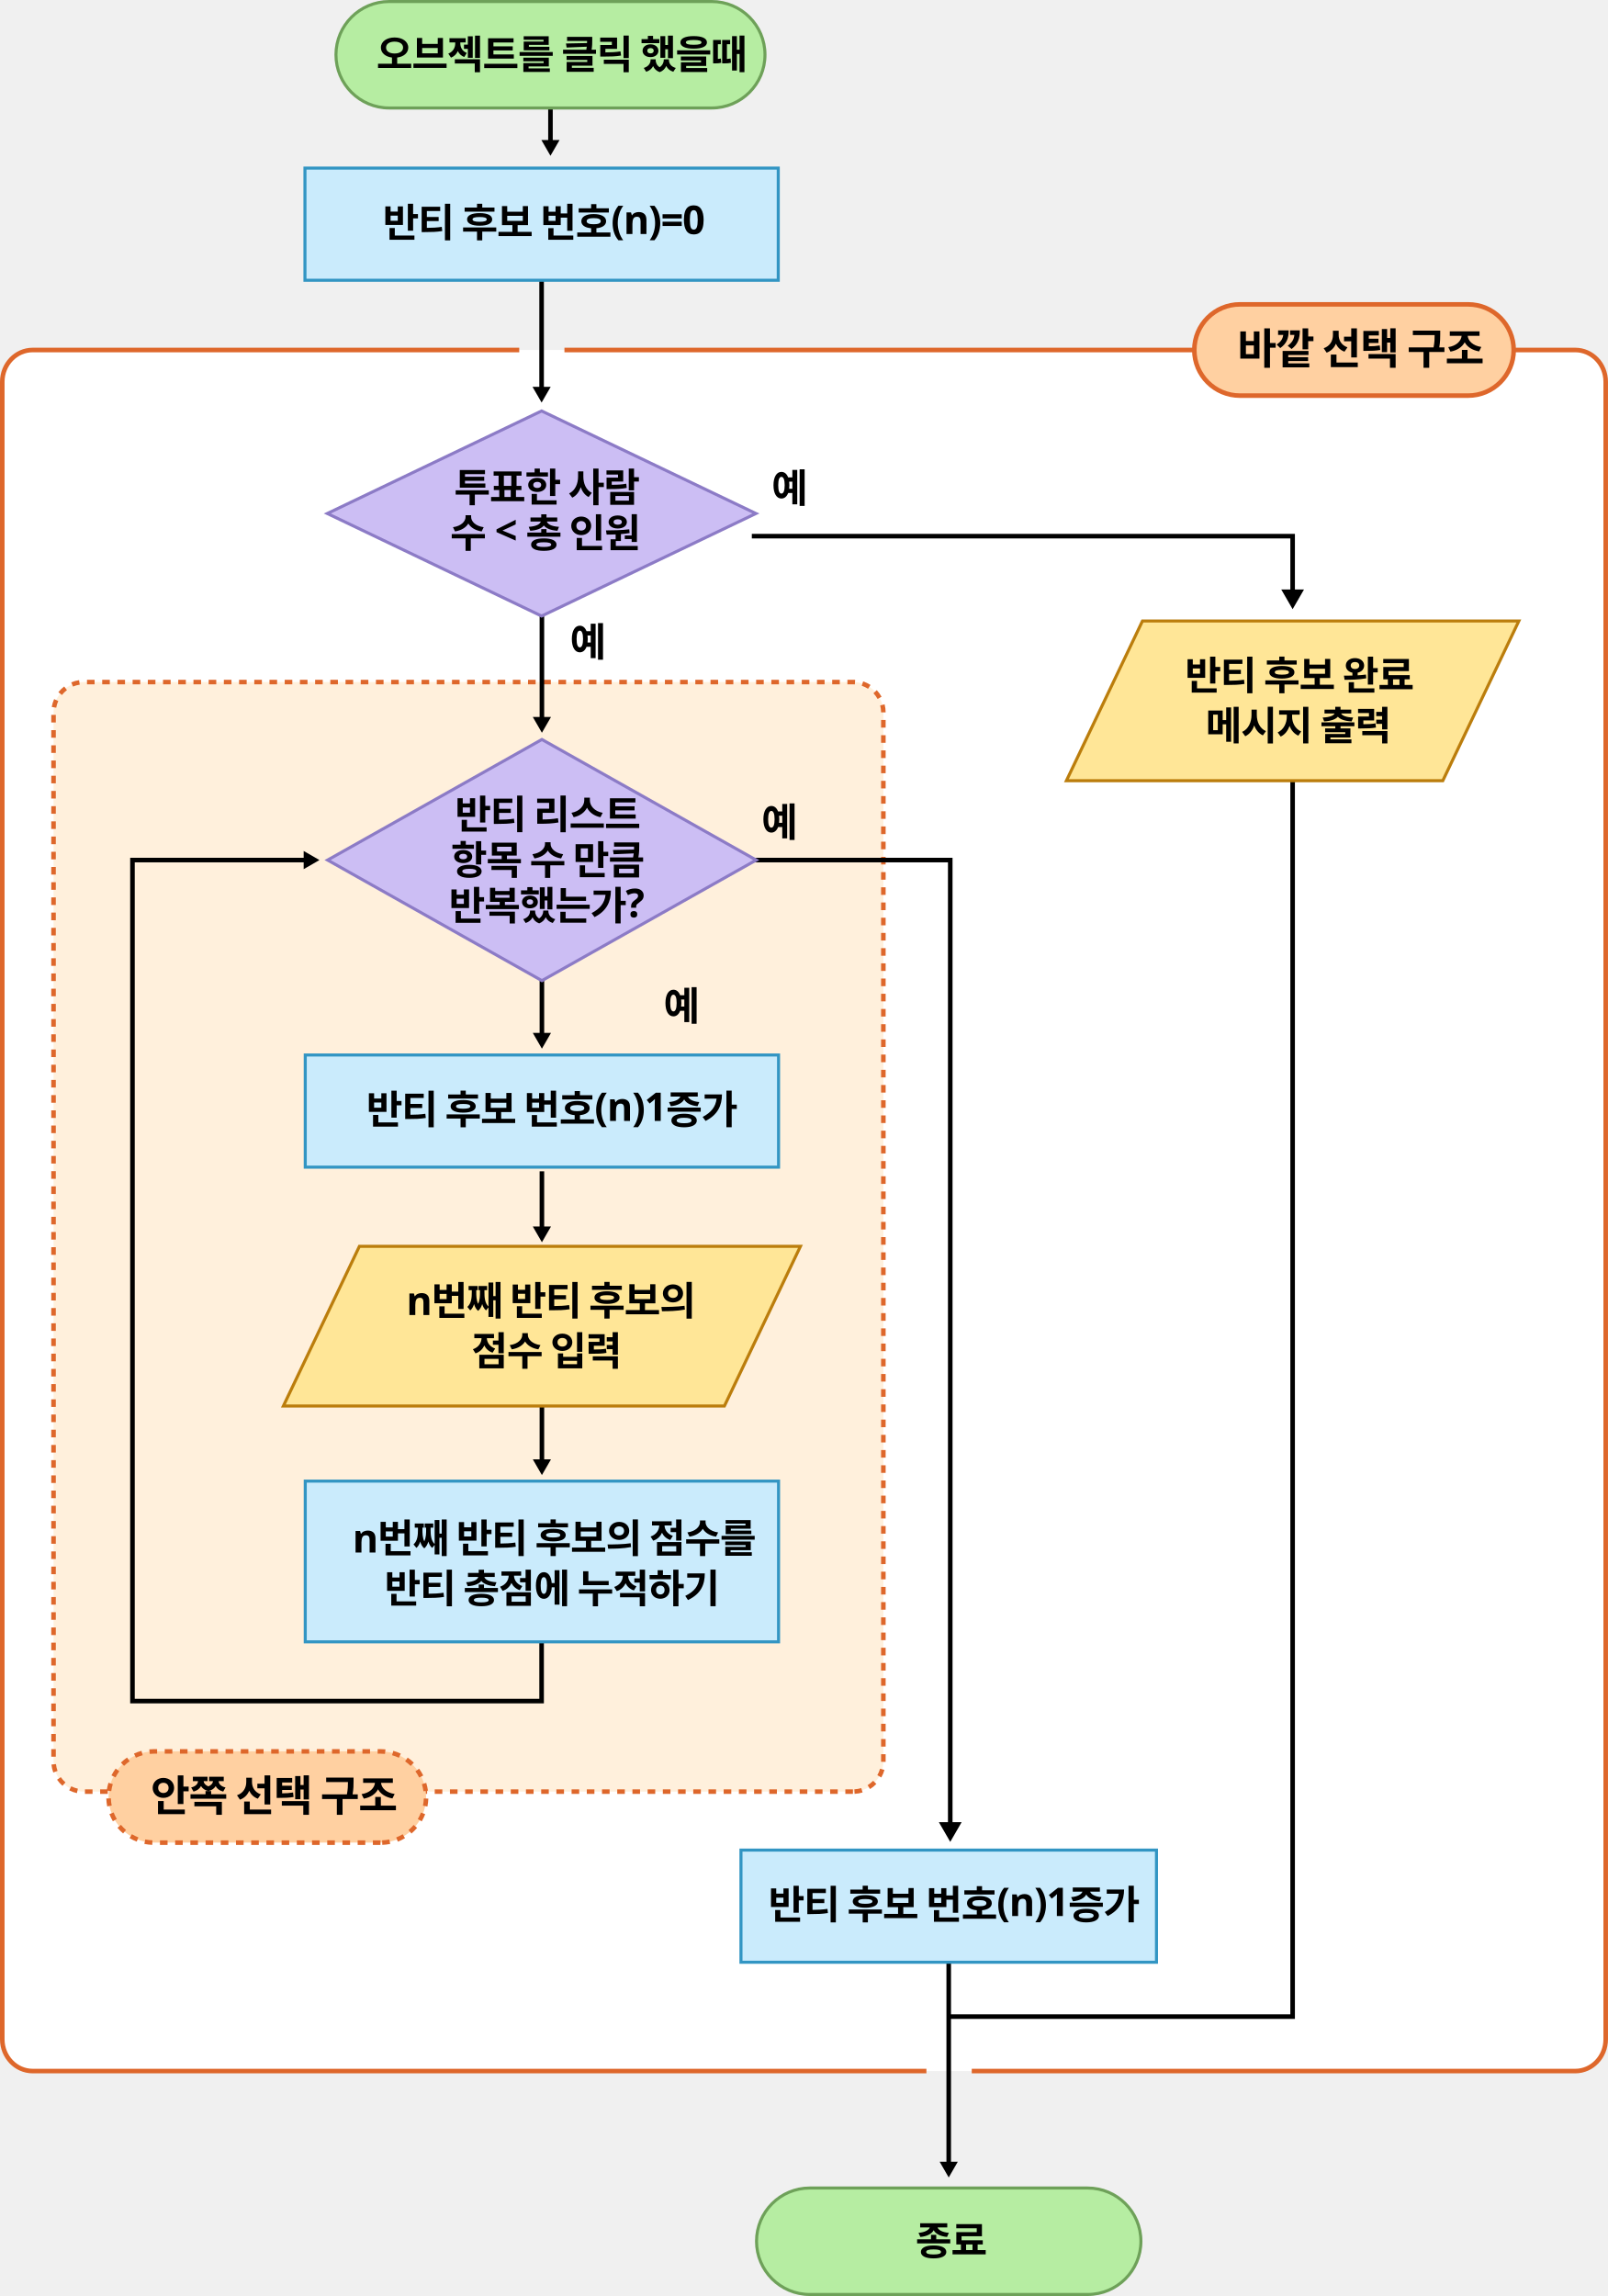
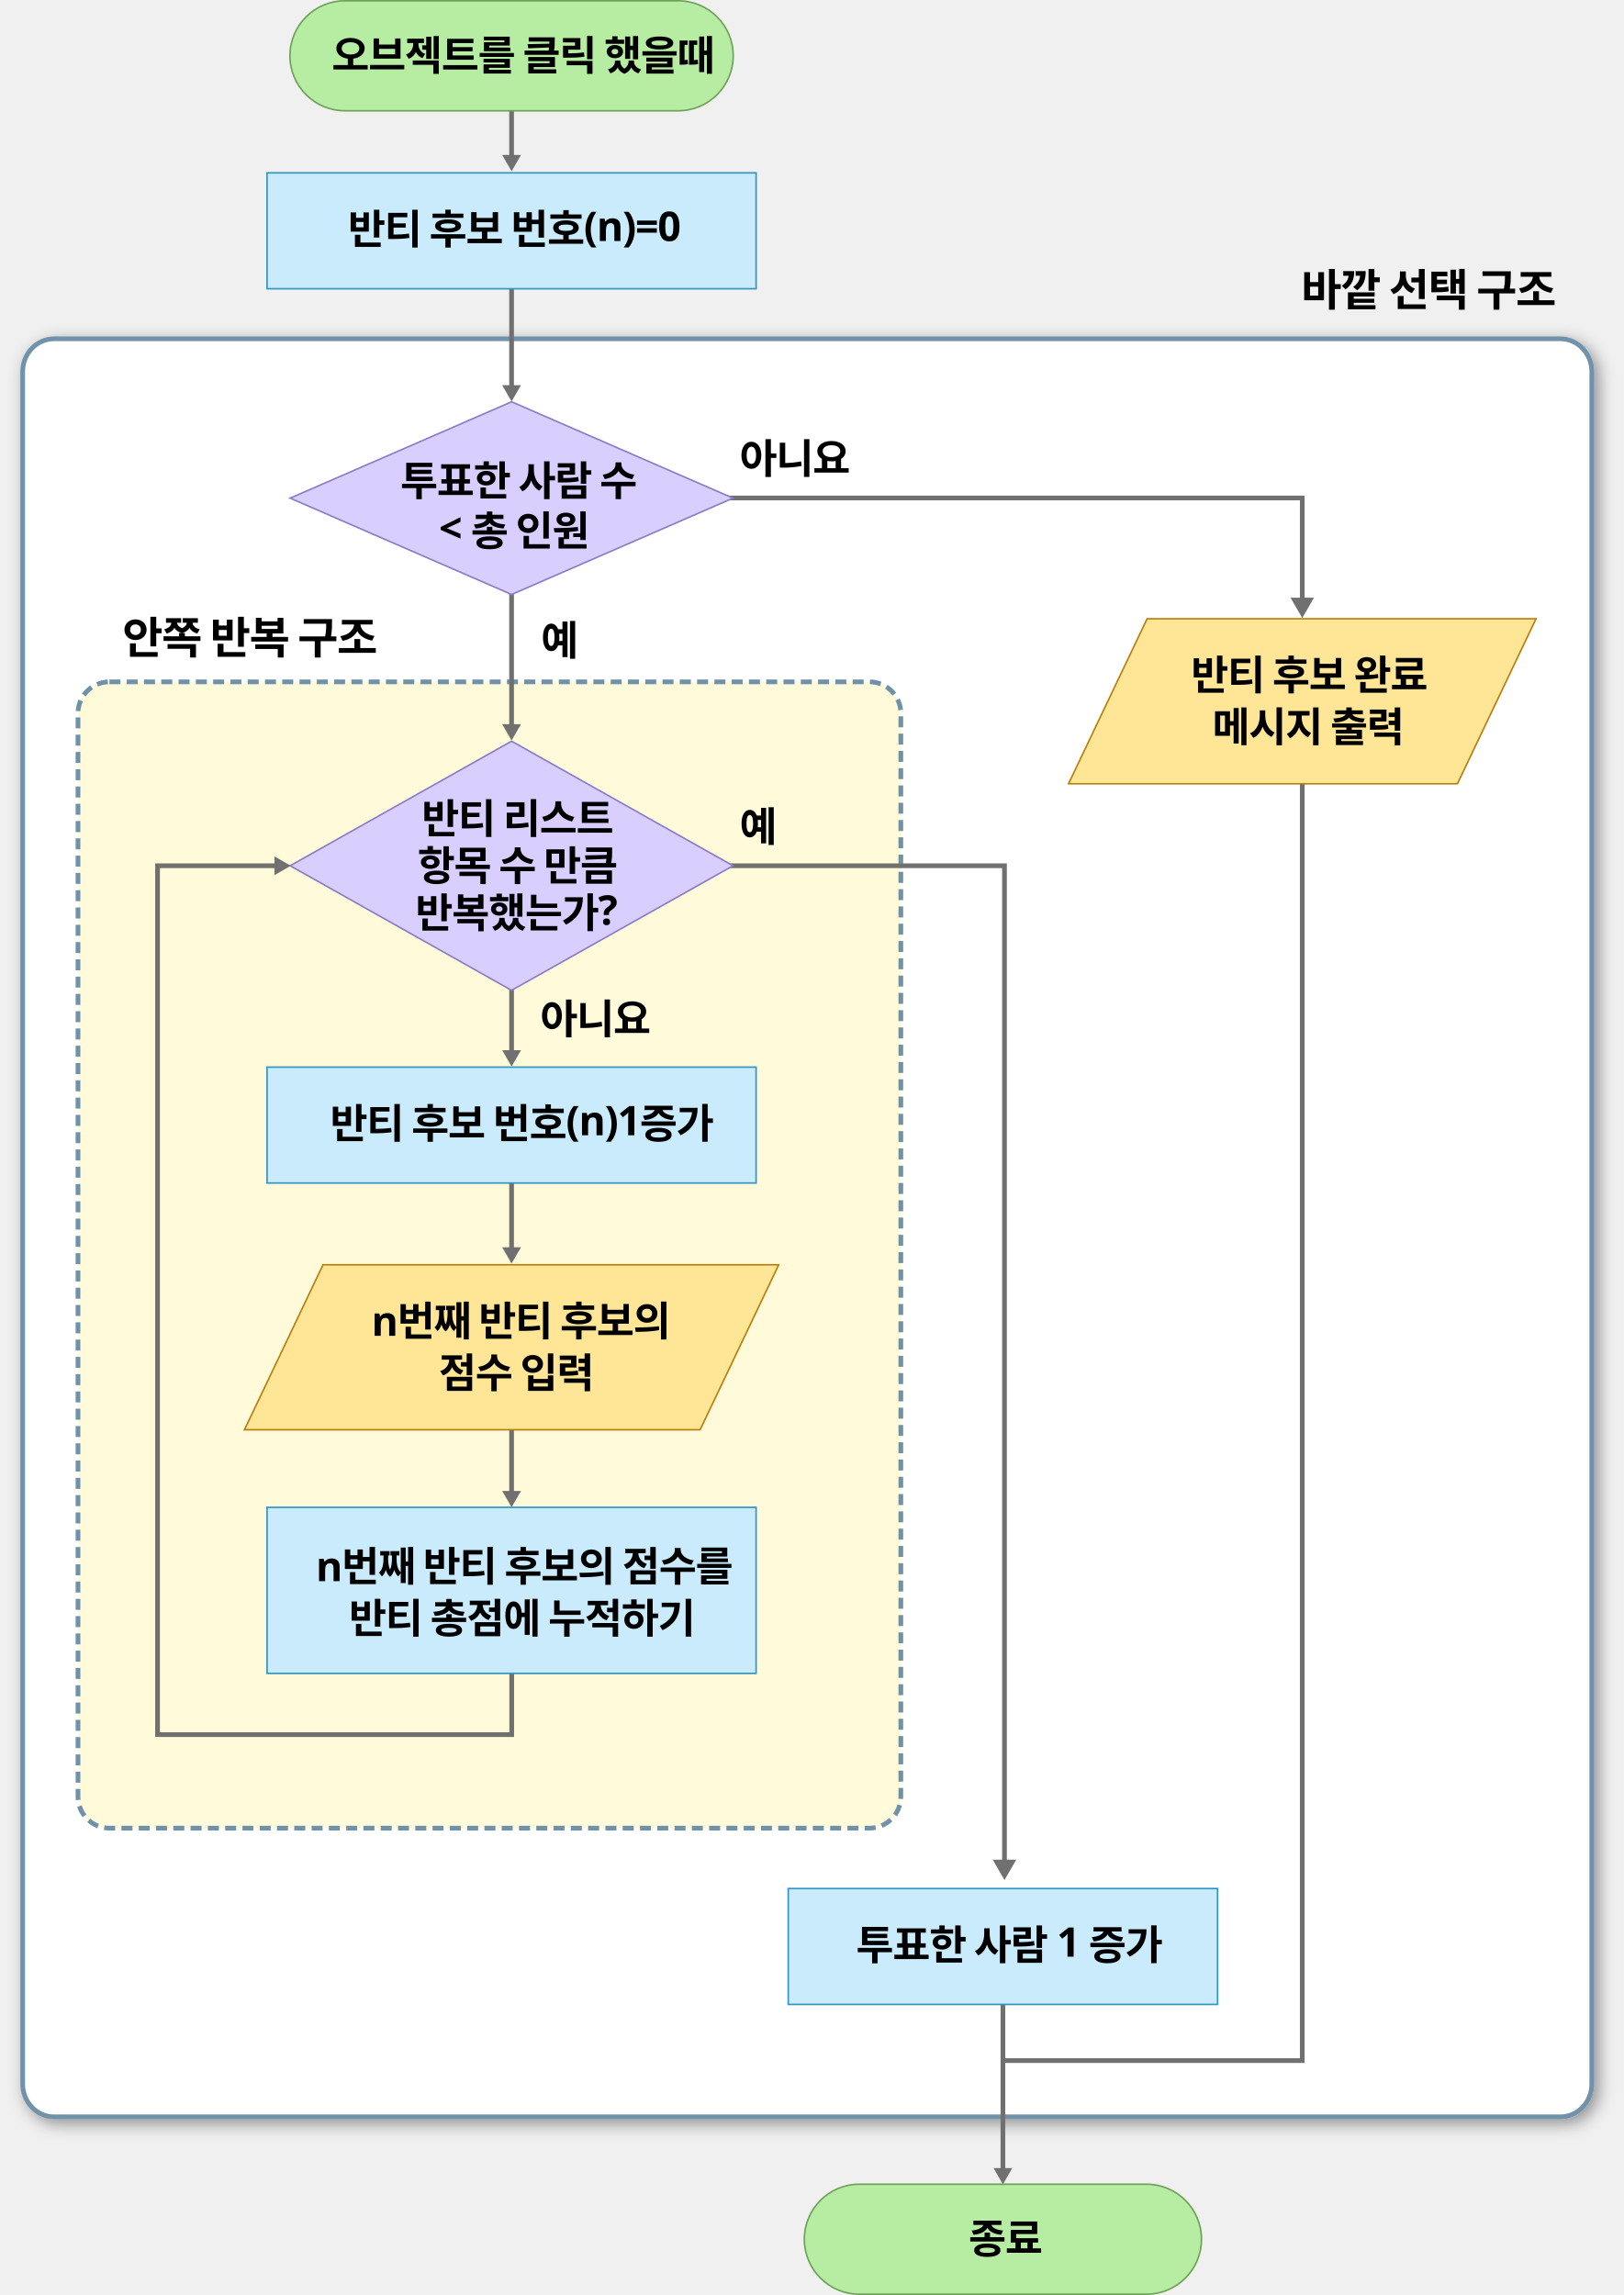
- <svg xmlns="http://www.w3.org/2000/svg" id="_레이어_1" data-name="레이어 1" viewBox="0 0 1057.317 1509.61">
+ <svg xmlns="http://www.w3.org/2000/svg" id="_레이어_1" data-name="레이어 1" viewBox="0 0 1033 1460.605">
  <defs>
    <style>
      .cls-1 {
-         fill: #ffe697;
-         stroke: #bb7d0c;
+         fill: #707070;
+         stroke-width: 0px;
      }

-       .cls-1, .cls-2, .cls-3, .cls-4, .cls-5, .cls-6, .cls-7 {
+       .cls-2 {
+         fill: #b6eda2;
+         stroke: #6ea159;
+       }
+ 
+       .cls-2, .cls-3, .cls-4, .cls-5, .cls-6, .cls-7, .cls-8 {
        stroke-miterlimit: 10;
      }

-       .cls-1, .cls-2, .cls-4, .cls-6 {
-         stroke-width: 2px;
+       .cls-3 {
+         fill: none;
+         stroke: #707070;
      }

-       .cls-8 {
-         fill: #de672b;
+       .cls-3, .cls-5, .cls-6 {
+         stroke-width: 3px;
      }

-       .cls-8, .cls-9, .cls-10, .cls-11, .cls-12 {
-         stroke-width: 0px;
-       }
- 
-       .cls-13 {
+       .cls-9 {
        font-size: 28px;
        letter-spacing: -.025em;
      }

-       .cls-13, .cls-14 {
+       .cls-9, .cls-10 {
        font-family: Pretendard-Bold-KSCpc-EUC-H, Pretendard;
        font-weight: 700;
      }

-       .cls-10, .cls-5 {
-         fill: #ffd0a1;
+       .cls-4 {
+         fill: #caebfc;
+         stroke: #3295c3;
      }

-       .cls-14 {
+       .cls-10 {
        font-size: 26px;
        letter-spacing: -.025em;
      }

-       .cls-2 {
-         fill: #caebfc;
-         stroke: #3295c3;
+       .cls-5 {
+         fill: #fff;
+         filter: url(#drop-shadow-2);
      }

-       .cls-3 {
-         stroke: #000;
+       .cls-5, .cls-6 {
+         stroke: #6f92aa;
      }

-       .cls-3, .cls-5, .cls-7 {
-         stroke-width: 3px;
+       .cls-6 {
+         fill: #fffad9;
+         stroke-dasharray: 0 0 7 4;
      }

-       .cls-3, .cls-7 {
-         fill: none;
-       }
- 
-       .cls-11 {
-         fill: #fff;
-       }
- 
-       .cls-4 {
-         fill: #ccbef4;
+       .cls-7 {
+         fill: #d9cfff;
        stroke: #8c7bc6;
      }

-       .cls-5, .cls-7 {
-         stroke: #de672b;
-       }
- 
-       .cls-6 {
-         fill: #b6eda2;
-         stroke: #6ea159;
-       }
- 
-       .cls-12 {
-         fill: #fff0dc;
+       .cls-8 {
+         fill: #ffe697;
+         stroke: #bb7d0c;
      }
    </style>
+     <filter id="drop-shadow-2" filterUnits="userSpaceOnUse">
+       <feOffset dx="3" dy="3" />
+       <feGaussianBlur result="blur" stdDeviation="5" />
+       <feFlood flood-color="#000" flood-opacity=".4" />
+       <feComposite in2="blur" operator="in" />
+       <feComposite in="SourceGraphic" />
+     </filter>
  </defs>
+   <path class="cls-5" d="m993.032,215.62H34.431c-11.046,0-20,9.352-20,20.889v1089.813c0,11.537,8.954,20.889,20,20.889h958.601c11.045,0,20-9.352,20-20.889V236.509c0-11.537-8.955-20.889-20-20.889Z" />
+   <rect class="cls-6" x="49.635" y="433.944" width="523.655" height="729.537" rx="20" ry="20" />
  <g>
-     <path class="cls-11" d="m371.229,230.121h664.589c11.046,0,20,9.352,20,20.889v1089.813c0,11.537-8.954,20.889-20,20.889H21.5c-11.046,0-20-9.352-20-20.889V251.01c0-11.537,8.954-20.889,20-20.889h349.729Z" />
-     <g>
-       <g>
-         <line class="cls-3" x1="356.129" y1="183.6" x2="356.129" y2="256.071" />
-         <polygon class="cls-9" points="350.146 254.32 356.129 264.682 362.112 254.32 350.146 254.32" />
-       </g>
-       <polyline class="cls-3" points="849.96 513.304 849.96 1325.914 623.825 1325.914" />
-       <g>
-         <rect class="cls-12" x="35.204" y="448.446" width="545.646" height="729.537" rx="20" ry="20" />
-         <path class="cls-8" d="m560.85,1179.483h-5v-3h5v3Zm-10,0h-5v-3h5v3Zm-10,0h-5v-3h5v3Zm-10,0h-5v-3h5v3Zm-10,0h-5v-3h5v3Zm-10,0h-5v-3h5v3Zm-10,0h-5v-3h5v3Zm-10,0h-5v-3h5v3Zm-10,0h-5v-3h5v3Zm-10,0h-5v-3h5v3Zm-10,0h-5v-3h5v3Zm-10,0h-5v-3h5v3Zm-10,0h-5v-3h5v3Zm-10,0h-5v-3h5v3Zm-10,0h-5v-3h5v3Zm-10,0h-5v-3h5v3Zm-10,0h-5v-3h5v3Zm-10,0h-5v-3h5v3Zm-10,0h-5v-3h5v3Zm-10,0h-5v-3h5v3Zm-10,0h-5v-3h5v3Zm-10,0h-5v-3h5v3Zm-10,0h-5v-3h5v3Zm-10,0h-5v-3h5v3Zm-10,0h-5v-3h5v3Zm-10,0h-5v-3h5v3Zm-10,0h-5v-3h5v3Zm-10,0h-5v-3h5v3Zm-10,0h-5v-3h5v3Zm-10,0h-5v-3h5v3Zm-10,0h-5v-3h5v3Zm-10,0h-5v-3h5v3Zm-10,0h-5v-3h5v3Zm-10,0h-5v-3h5v3Zm-10,0h-5v-3h5v3Zm-10,0h-5v-3h5v3Zm-10,0h-5v-3h5v3Zm-10,0h-5v-3h5v3Zm-10,0h-5v-3h5v3Zm-10,0h-5v-3h5v3Zm-10,0h-5v-3h5v3Zm-10,0h-5v-3h5v3Zm-10,0h-5v-3h5v3Zm-10,0h-5v-3h5v3Zm-10,0h-5v-3h5v3Zm-10,0h-5v-3h5v3Zm-10,0h-5v-3h5v3Zm-10,0h-5v-3h5v3Zm-10,0h-5v-3h5v3Zm-10,0h-5v-3h5v3Zm-10,0h-5v-3h5v3Zm501.072-.026l-.15-2.996c1.543-.077,3.069-.348,4.538-.805l.891,2.864c-1.708.532-3.484.847-5.278.937Zm-511.362-.481c-1.749-.389-3.447-.999-5.049-1.813l1.361-2.674c1.376.701,2.835,1.225,4.338,1.559l-.65,2.929Zm521.52-2.678l-1.574-2.554c1.311-.809,2.521-1.781,3.599-2.889l2.152,2.09c-1.25,1.287-2.654,2.415-4.177,3.353Zm-531.004-2.139c-1.349-1.179-2.549-2.524-3.566-3.997l2.469-1.706c.876,1.269,1.91,2.428,3.072,3.444l-1.975,2.258Zm538.412-5.487l-2.6-1.498c.773-1.341,1.375-2.771,1.788-4.251l2.889.807c-.48,1.722-1.179,3.384-2.077,4.943Zm-544.454-3.26c-.623-1.68-1.033-3.438-1.217-5.223l2.984-.308c.158,1.534.51,3.044,1.045,4.487l-2.812,1.044Zm547.312-6.986l-3-.064.004-4.968h3l-.004,5.032Zm-545.643-3.387h-3v-5h3v5Zm545.646-6.646h-3v-5h3v5Zm-545.646-3.354h-3v-5h3v5Zm545.646-6.646h-3v-5h3v5Zm-545.646-3.354h-3v-5h3v5Zm545.646-6.646h-3v-5h3v5Zm-545.646-3.354h-3v-5h3v5Zm545.646-6.646h-3v-5h3v5Zm-545.646-3.354h-3v-5h3v5Zm545.646-6.646h-3v-5h3v5Zm-545.646-3.354h-3v-5h3v5Zm545.646-6.646h-3v-5h3v5Zm-545.646-3.354h-3v-5h3v5Zm545.646-6.646h-3v-5h3v5Zm-545.646-3.354h-3v-5h3v5Zm545.646-6.646h-3v-5h3v5Zm-545.646-3.354h-3v-5h3v5Zm545.646-6.646h-3v-5h3v5Zm-545.646-3.354h-3v-5h3v5Zm545.646-6.646h-3v-5h3v5Zm-545.646-3.354h-3v-5h3v5Zm545.646-6.646h-3v-5h3v5Zm-545.646-3.354h-3v-5h3v5Zm545.646-6.646h-3v-5h3v5Zm-545.646-3.354h-3v-5h3v5Zm545.646-6.646h-3v-5h3v5Zm-545.646-3.354h-3v-5h3v5Zm545.646-6.646h-3v-5h3v5Zm-545.646-3.354h-3v-5h3v5Zm545.646-6.646h-3v-5h3v5Zm-545.646-3.354h-3v-5h3v5Zm545.646-6.646h-3v-5h3v5Zm-545.646-3.354h-3v-5h3v5Zm545.646-6.646h-3v-5h3v5Zm-545.646-3.354h-3v-5h3v5Zm545.646-6.646h-3v-5h3v5Zm-545.646-3.354h-3v-5h3v5Zm545.646-6.646h-3v-5h3v5Zm-545.646-3.354h-3v-5h3v5Zm545.646-6.646h-3v-5h3v5Zm-545.646-3.354h-3v-5h3v5Zm545.646-6.646h-3v-5h3v5Zm-545.646-3.354h-3v-5h3v5Zm545.646-6.646h-3v-5h3v5Zm-545.646-3.354h-3v-5h3v5Zm545.646-6.646h-3v-5h3v5Zm-545.646-3.354h-3v-5h3v5Zm545.646-6.645h-3v-5h3v5Zm-545.646-3.355h-3v-5h3v5Zm545.646-6.646h-3v-5h3v5Zm-545.646-3.354h-3v-5h3v5Zm545.646-6.645h-3v-5h3v5Zm-545.646-3.355h-3v-5h3v5Zm545.646-6.646h-3v-5h3v5Zm-545.646-3.354h-3v-5h3v5Zm545.646-6.646h-3v-5h3v5Zm-545.646-3.354h-3v-5h3v5Zm545.646-6.646h-3v-5h3v5Zm-545.646-3.354h-3v-5h3v5Zm545.646-6.646h-3v-5h3v5Zm-545.646-3.354h-3v-5h3v5Zm545.646-6.646h-3v-5h3v5Zm-545.646-3.354h-3v-5h3v5Zm545.646-6.646h-3v-5h3v5Zm-545.646-3.354h-3v-5h3v5Zm545.646-6.646h-3v-5h3v5Zm-545.646-3.354h-3v-5h3v5Zm545.646-6.646h-3v-5h3v5Zm-545.646-3.354h-3v-5h3v5Zm545.646-6.646h-3v-5h3v5Zm-545.646-3.354h-3v-5h3v5Zm545.646-6.646h-3v-5h3v5Zm-545.646-3.354h-3v-5h3v5Zm545.646-6.646h-3v-5h3v5Zm-545.646-3.354h-3v-5h3v5Zm545.646-6.646h-3v-5h3v5Zm-545.646-3.354h-3v-5h3v5Zm545.646-6.646h-3v-5h3v5Zm-545.646-3.354h-3v-5h3v5Zm545.646-6.646h-3v-5h3v5Zm-545.646-3.354h-3v-5h3v5Zm545.646-6.646h-3v-5h3v5Zm-545.646-3.354h-3v-5h3v5Zm545.646-6.646h-3v-5h3v5Zm-545.646-3.354h-3v-5h3v5Zm545.646-6.646h-3v-5h3v5Zm-545.646-3.354h-3v-5h3v5Zm545.646-6.646h-3v-5h3v5Zm-545.646-3.354h-3v-5h3v5Zm545.646-6.646h-3v-5h3v5Zm-545.646-3.354h-3v-5h3v5Zm545.646-6.646h-3v-5h3v5Zm-545.646-3.354h-3v-5h3v5Zm545.646-6.646h-3v-5h3v5Zm-545.646-3.354h-3v-5h3v5Zm545.646-6.646h-3v-5h3v5Zm-545.646-3.354h-3v-5h3v5Zm545.646-6.646h-3v-5h3v5Zm-545.646-3.354h-3v-5h3v5Zm545.646-6.646h-3v-5h3v5Zm-545.646-3.354h-3v-5h3v5Zm545.646-6.646h-3v-5h3v5Zm-545.646-3.354h-3v-5h3v5Zm545.646-6.646h-3v-5h3v5Zm-545.646-3.354h-3v-5h3v5Zm545.646-6.646h-3v-5h3v5Zm-545.646-3.354h-3v-5h3v5Zm545.646-6.646h-3v-5h3v5Zm-545.646-3.354h-3v-5h3v5Zm545.646-6.646h-3v-5h3v5Zm-545.646-3.354h-3v-5h3v5Zm545.646-6.646h-3v-5h3v5Zm-545.646-3.354h-3v-5h3v5Zm545.646-6.646h-3v-5h3v5Zm-545.646-3.354h-3v-5h3v5Zm545.646-6.646h-3v-5h3v5Zm-545.646-3.354h-3v-5h3v5Zm545.646-6.646h-3v-5h3v5Zm-545.646-3.354h-3v-5h3v5Zm545.646-6.646h-3v-5h3v5Zm-545.646-3.354h-3v-5h3v5Zm545.646-6.646h-3v-5h3v5Zm-545.646-3.354h-3v-5h3v5Zm545.646-6.646h-3v-5h3v5Zm-545.646-3.354h-3v-5h3v5Zm545.646-6.646h-3v-5h3v5Zm-545.646-3.354h-3v-5h3v5Zm545.646-6.646h-3v-5h3v5Zm-545.646-3.354h-3v-5h3v5Zm545.646-6.646h-3v-5h3v5Zm-545.646-3.354h-3v-5h3v5Zm545.646-6.646h-3v-5h3v5Zm-545.646-3.354h-3v-5h3v5Zm545.646-6.646h-3v-5h3v5Zm-545.646-3.354h-3v-5h3v5Zm545.646-6.646h-3v-5h3v5Zm-545.646-3.354h-3v-5h3v5Zm542.646-6.642c-.004-1.546-.201-3.083-.588-4.571l2.904-.754c.449,1.731.68,3.52.684,5.318l-3,.007Zm-542.378-3.084l-2.957-.511c.306-1.765.834-3.491,1.57-5.128l2.736,1.23c-.634,1.409-1.088,2.892-1.35,4.409Zm540.079-5.767c-.746-1.348-1.66-2.603-2.718-3.73l2.188-2.052c1.227,1.308,2.288,2.764,3.154,4.329l-2.625,1.453Zm-536.326-2.58l-2.348-1.868c1.114-1.4,2.4-2.661,3.824-3.748l1.82,2.384c-1.228.938-2.336,2.025-3.297,3.232Zm530.06-4.103c-1.301-.835-2.701-1.504-4.161-1.988l.943-2.848c1.698.562,3.326,1.34,4.838,2.311l-1.62,2.525Zm-522.777-1.451l-1.176-2.76c1.651-.704,3.387-1.196,5.159-1.465l.449,2.966c-1.522.23-3.014.654-4.433,1.258Zm514.093-1.423c-.413-.028-.83-.042-1.25-.042h-3.647v-3h3.647c.488,0,.972.016,1.453.049l-.203,2.993Zm-9.897-.042h-5v-3h5v3Zm-10,0h-5v-3h5v3Zm-10,0h-5v-3h5v3Zm-10,0h-5v-3h5v3Zm-10,0h-5v-3h5v3Zm-10,0h-5v-3h5v3Zm-10,0h-5v-3h5v3Zm-10,0h-5v-3h5v3Zm-10,0h-5v-3h5v3Zm-10,0h-5v-3h5v3Zm-10,0h-5v-3h5v3Zm-10,0h-5v-3h5v3Zm-10,0h-5v-3h5v3Zm-10,0h-5v-3h5v3Zm-10,0h-5v-3h5v3Zm-10,0h-5v-3h5v3Zm-10,0h-5v-3h5v3Zm-10,0h-5v-3h5v3Zm-10,0h-5v-3h5v3Zm-10,0h-5v-3h5v3Zm-10,0h-5v-3h5v3Zm-10,0h-5v-3h5v3Zm-10,0h-5v-3h5v3Zm-10,0h-5v-3h5v3Zm-10,0h-5v-3h5v3Zm-10,0h-5v-3h5v3Zm-10,0h-5v-3h5v3Zm-10,0h-5v-3h5v3Zm-10,0h-5v-3h5v3Zm-10,0h-5v-3h5v3Zm-10,0h-5v-3h5v3Zm-10,0h-5v-3h5v3Zm-10,0h-5v-3h5v3Zm-10,0h-5v-3h5v3Zm-10,0h-5v-3h5v3Zm-10,0h-5v-3h5v3Zm-10,0h-5v-3h5v3Zm-10,0h-5v-3h5v3Zm-10,0h-5v-3h5v3Zm-10,0h-5v-3h5v3Zm-10,0h-5v-3h5v3Zm-10,0h-5v-3h5v3Zm-10,0h-5v-3h5v3Zm-10,0h-5v-3h5v3Zm-10,0h-5v-3h5v3Zm-10,0h-5v-3h5v3Zm-10,0h-5v-3h5v3Zm-10,0h-5v-3h5v3Zm-10,0h-5v-3h5v3Zm-10,0h-5v-3h5v3Z" />
-       </g>
-       <g>
-         <polyline class="cls-3" points="624.829 1200.266 624.829 565.488 480.16 565.488" />
-         <polygon class="cls-9" points="632.309 1198.078 624.829 1211.03 617.35 1198.078 632.309 1198.078" />
-       </g>
-       <g>
-         <line class="cls-3" x1="356.325" y1="621.047" x2="356.325" y2="680.887" />
-         <polygon class="cls-9" points="350.342 679.136 356.325 689.498 362.308 679.136 350.342 679.136" />
-       </g>
-       <g>
-         <line class="cls-3" x1="356.325" y1="770.133" x2="356.325" y2="808.166" />
-         <polygon class="cls-9" points="350.342 806.415 356.325 816.777 362.308 806.415 350.342 806.415" />
-       </g>
-       <rect class="cls-2" x="200.518" y="110.518" width="311.223" height="73.746" />
-       <g>
-         <polyline class="cls-3" points="494.361 352.52 849.96 352.52 849.96 389.777" />
-         <polygon class="cls-9" points="842.48 387.589 849.96 400.541 857.439 387.589 842.48 387.589" />
-       </g>
-       <text class="cls-14" transform="translate(251.646 155.737)">
-         <tspan x="0" y="0">반티 후보 번호(n)=0</tspan>
-       </text>
-       <g>
-         <line class="cls-3" x1="361.956" y1="70.967" x2="361.956" y2="93.807" />
-         <polygon class="cls-9" points="355.973 92.056 361.956 102.417 367.939 92.056 355.973 92.056" />
-       </g>
-       <rect class="cls-6" x="220.905" y="1" width="282.104" height="70" rx="35" ry="35" />
-       <text class="cls-14" transform="translate(247.511 45.19)">
-         <tspan x="0" y="0">오브젝트를 클릭 했을때</tspan>
-       </text>
-       <rect class="cls-2" x="200.714" y="693.654" width="311.223" height="73.746" />
-       <text class="cls-14" transform="translate(240.822 738.881)">
-         <tspan x="0" y="0">반티 후보 번호(n)1증가</tspan>
-       </text>
-       <rect class="cls-6" x="497.453" y="1438.61" width="252.744" height="70" rx="35" ry="35" />
-       <text class="cls-14" transform="translate(601.997 1482.565)">
-         <tspan x="0" y="0">종료</tspan>
-       </text>
-       <g>
-         <line class="cls-3" x1="623.825" y1="1289.754" x2="623.825" y2="1423.06" />
-         <polygon class="cls-9" points="617.842 1421.309 623.825 1431.671 629.808 1421.309 617.842 1421.309" />
-       </g>
-       <rect class="cls-2" x="487.215" y="1216.422" width="273.221" height="73.746" />
-       <text class="cls-14" transform="translate(505.236 1261.652)">
-         <tspan x="0" y="0">반티 후보 번호(n)1증가</tspan>
-       </text>
-       <g>
-         <line class="cls-3" x1="356.325" y1="404.359" x2="356.325" y2="473.162" />
-         <polygon class="cls-9" points="350.342 471.411 356.325 481.773 362.308 471.411 350.342 471.411" />
-       </g>
-       <polygon class="cls-4" points="356.129 270.204 215.207 337.626 356.129 405.047 497.051 337.626 356.129 270.204" />
-       <text class="cls-14" transform="translate(298.578 329.866)">
-         <tspan x="0" y="0">투표한 사람</tspan>
-         <tspan x="-2.6" y="30">수 &lt; 총 인원</tspan>
-       </text>
-       <polygon class="cls-4" points="356.325 486.204 215.404 565.488 356.325 644.772 497.247 565.488 356.325 486.204" />
-       <text class="cls-14" transform="translate(299.104 544.866)">
-         <tspan x="0" y="0">반티 리스트</tspan>
-         <tspan x="-2.671" y="30">항목 수 만큼</tspan>
-         <tspan x="-3.999" y="60">반복했는가?</tspan>
-       </text>
-       <text class="cls-14" transform="translate(374.77 431.482)">
-         <tspan x="0" y="0">예</tspan>
-       </text>
-       <text class="cls-14" transform="translate(436.318 670.835)">
-         <tspan x="0" y="0">예</tspan>
-       </text>
-       <text class="cls-14" transform="translate(500.715 550.007)">
-         <tspan x="0" y="0">예</tspan>
-       </text>
-       <text class="cls-14" transform="translate(507.349 330.363)">
-         <tspan x="0" y="0">예</tspan>
-       </text>
-       <g>
-         <line class="cls-3" x1="356.325" y1="924.448" x2="356.325" y2="961.244" />
-         <polygon class="cls-9" points="350.342 959.493 356.325 969.855 362.308 959.493 350.342 959.493" />
-       </g>
-       <polygon class="cls-1" points="476.324 924.448 186.324 924.448 236.327 819.448 526.327 819.448 476.324 924.448" />
-       <text class="cls-14" transform="translate(267.167 864.642)">
-         <tspan x="0" y="0">n번째 반티 후보의</tspan>
-         <tspan x="42.847" y="33">점수 입력</tspan>
-       </text>
-       <polygon class="cls-1" points="948.708 513.304 701.209 513.304 751.212 408.304 998.711 408.304 948.708 513.304" />
-       <text class="cls-14" transform="translate(779.147 453.498)">
-         <tspan x="0" y="0">반티 후보 완료</tspan>
-         <tspan x="13.582" y="33">메시지 출력</tspan>
-       </text>
-       <g>
-         <polyline class="cls-3" points="356.129 1079.509 356.129 1118.453 87.102 1118.453 87.102 565.488 201.427 565.488" />
-         <polygon class="cls-9" points="199.677 571.471 210.038 565.488 199.677 559.505 199.677 571.471" />
-       </g>
-       <rect class="cls-2" x="200.714" y="973.825" width="311.223" height="105.684" />
-       <text class="cls-14" transform="translate(231.765 1020.797)">
-         <tspan x="0" y="0">n번째 반티 후보의 점수를</tspan>
-         <tspan x="21.026" y="33">반티 총점에 누적하기</tspan>
-       </text>
-       <g>
-         <path class="cls-7" d="m341.422,230.121H21.5c-11.046,0-20,9.352-20,20.889v1089.813c0,11.537,8.954,20.889,20,20.889h587.658" />
-         <path class="cls-7" d="m638.965,1361.713h396.853c11.045,0,20-9.352,20-20.889V251.01c0-11.537-8.955-20.889-20-20.889H371.149" />
-       </g>
-       <g>
-         <g>
-           <rect class="cls-10" x="71.389" y="1151.529" width="208.788" height="60" rx="30" ry="30" />
-           <path class="cls-8" d="m250.176,1213.029h-5v-3h5v3Zm-10,0h-5v-3h5v3Zm-10,0h-5v-3h5v3Zm-10,0h-5v-3h5v3Zm-10,0h-5v-3h5v3Zm-10,0h-5v-3h5v3Zm-10,0h-5v-3h5v3Zm-10,0h-5v-3h5v3Zm-10,0h-5v-3h5v3Zm-10,0h-5v-3h5v3Zm-10,0h-5v-3h5v3Zm-10,0h-5v-3h5v3Zm-10,0h-5v-3h5v3Zm-10,0h-5v-3h5v3Zm-10,0h-5v-3h5v3Zm141.2-.022l-.113-2.998c1.583-.059,3.168-.251,4.709-.569l.607,2.938c-1.704.352-3.455.563-5.203.629Zm-151.259-.002c-1.75-.07-3.5-.286-5.201-.641l.613-2.937c1.539.322,3.123.517,4.707.58l-.119,2.998Zm161.489-2.114l-1.088-2.796c1.467-.571,2.898-1.271,4.257-2.083l1.539,2.575c-1.501.897-3.085,1.673-4.708,2.304Zm-171.72-.027c-1.626-.638-3.209-1.418-4.706-2.318l1.547-2.571c1.354.814,2.785,1.52,4.255,2.096l-1.096,2.793Zm180.688-5.331l-1.943-2.285c1.203-1.023,2.329-2.154,3.347-3.362l2.295,1.933c-1.125,1.335-2.369,2.584-3.698,3.715Zm-189.646-.052c-1.326-1.134-2.567-2.387-3.688-3.724l2.299-1.928c1.015,1.21,2.139,2.345,3.339,3.371l-1.949,2.28Zm196.378-7.938l-2.582-1.527c.806-1.362,1.501-2.799,2.065-4.27l2.801,1.075c-.625,1.627-1.394,3.216-2.284,4.722Zm-203.09-.068c-.885-1.504-1.648-3.094-2.271-4.724l2.803-1.069c.562,1.475,1.253,2.912,2.054,4.272l-2.586,1.521Zm206.838-9.693l-2.941-.593c.311-1.542.494-3.127.547-4.712l2.998.099c-.058,1.75-.261,3.502-.604,5.206Zm-210.561-.07c-.338-1.703-.537-3.454-.592-5.206l2.998-.094c.05,1.587.23,3.174.536,4.715l-2.942.585Zm207.933-9.975c-.208-1.567-.55-3.125-1.016-4.631l2.867-.886c.515,1.666.892,3.389,1.123,5.122l-2.975.396Zm-205.281-.063l-2.973-.401c.233-1.729.614-3.451,1.133-5.119l2.865.892c-.47,1.508-.814,3.065-1.025,4.629Zm202.492-8.965c-.711-1.409-1.546-2.768-2.481-4.041l2.416-1.777c1.034,1.407,1.957,2.909,2.743,4.466l-2.678,1.352Zm-199.681-.059l-2.676-1.358c.79-1.554,1.716-3.055,2.754-4.461l2.414,1.782c-.94,1.272-1.778,2.63-2.492,4.037Zm194.083-7.559c-1.136-1.103-2.369-2.117-3.666-3.015l1.707-2.467c1.433.992,2.795,2.112,4.049,3.33l-2.09,2.152Zm-188.465-.049l-2.086-2.156c1.257-1.216,2.622-2.333,4.058-3.32l1.699,2.472c-1.298.893-2.533,1.904-3.671,3.004Zm180.686-5.331c-1.429-.671-2.925-1.225-4.448-1.647l.803-2.891c1.685.467,3.34,1.081,4.921,1.822l-1.275,2.716Zm-172.898-.028l-1.268-2.719c1.583-.738,3.239-1.347,4.921-1.81l.796,2.893c-1.521.418-3.018.969-4.449,1.636Zm163.791-2.5c-.981-.102-1.983-.154-2.978-.154h-1.86v-3h1.86c1.097,0,2.203.057,3.288.169l-.311,2.984Zm-154.681-.007l-.303-2.984c1.06-.108,2.142-.163,3.218-.163h1.928v3h-1.928c-.975,0-1.955.049-2.915.147Zm144.843-.147h-5v-3h5v3Zm-10,0h-5v-3h5v3Zm-10,0h-5v-3h5v3Zm-10,0h-5v-3h5v3Zm-10,0h-5v-3h5v3Zm-10,0h-5v-3h5v3Zm-10,0h-5v-3h5v3Zm-10,0h-5v-3h5v3Zm-10,0h-5v-3h5v3Zm-10,0h-5v-3h5v3Zm-10,0h-5v-3h5v3Zm-10,0h-5v-3h5v3Zm-10,0h-5v-3h5v3Zm-10,0h-5v-3h5v3Z" />
-         </g>
-         <text class="cls-13" transform="translate(99.078 1190.732)">
-           <tspan x="0" y="0">안쪽 선택 구조</tspan>
-         </text>
-       </g>
-     </g>
+     <line class="cls-3" x1="325.571" y1="183.1" x2="325.571" y2="246.904" />
+     <polygon class="cls-1" points="319.588 245.153 325.571 255.515 331.554 245.153 319.588 245.153" />
+   </g>
+   <polyline class="cls-3" points="828.774 498.803 828.774 1311.413 638.256 1311.413" />
+   <g>
+     <polyline class="cls-3" points="639.26 1185.765 639.26 550.986 460.258 550.986" />
+     <polygon class="cls-1" points="646.74 1183.576 639.26 1196.528 631.781 1183.576 646.74 1183.576" />
  </g>
  <g>
-     <rect class="cls-5" x="785.317" y="200.121" width="210" height="60" rx="30" ry="30" />
-     <text class="cls-13" transform="translate(813.612 239.324)">
-       <tspan x="0" y="0">바깥 선택 구조</tspan>
-     </text>
+     <line class="cls-3" x1="325.571" y1="606.546" x2="325.571" y2="670.13" />
+     <polygon class="cls-1" points="319.588 668.379 325.571 678.74 331.554 668.379 319.588 668.379" />
  </g>
+   <g>
+     <line class="cls-3" x1="325.571" y1="753.063" x2="325.571" y2="795.549" />
+     <polygon class="cls-1" points="319.588 793.798 325.571 804.16 331.554 793.798 319.588 793.798" />
+   </g>
+   <rect class="cls-4" x="169.96" y="110.018" width="311.223" height="73.746" />
+   <g>
+     <polyline class="cls-3" points="458.709 316.934 828.774 316.934 828.774 382.557" />
+     <polygon class="cls-1" points="821.295 380.369 828.774 393.321 836.253 380.369 821.295 380.369" />
+   </g>
+   <text class="cls-10" transform="translate(221.417 155.237)">
+     <tspan x="0" y="0">반티 후보 번호(n)=0</tspan>
+   </text>
+   <g>
+     <line class="cls-3" x1="325.571" y1="70.467" x2="325.571" y2="100.389" />
+     <polygon class="cls-1" points="319.588 98.638 325.571 109 331.554 98.638 319.588 98.638" />
+   </g>
+   <rect class="cls-2" x="184.519" y=".5" width="282.104" height="70" rx="35" ry="35" />
+   <text class="cls-10" transform="translate(211.126 44.69)">
+     <tspan x="0" y="0">오브젝트를 클릭 했을때</tspan>
+   </text>
+   <rect class="cls-4" x="169.96" y="679.152" width="311.223" height="73.746" />
+   <text class="cls-10" transform="translate(210.067 724.38)">
+     <tspan x="0" y="0">반티 후보 번호(n)1증가</tspan>
+   </text>
+   <rect class="cls-2" x="511.884" y="1390.105" width="252.744" height="70" rx="35" ry="35" />
+   <text class="cls-10" transform="translate(616.428 1434.06)">
+     <tspan x="0" y="0">종료</tspan>
+   </text>
+   <g>
+     <line class="cls-3" x1="638.256" y1="1275.253" x2="638.256" y2="1381.556" />
+     <polygon class="cls-1" points="632.273 1379.805 638.256 1390.167 644.239 1379.805 632.273 1379.805" />
+   </g>
+   <rect class="cls-4" x="501.646" y="1201.921" width="273.221" height="73.746" />
+   <text class="cls-10" transform="translate(544.832 1247.151)">
+     <tspan x="0" y="0">투표한 사람 1 증가</tspan>
+   </text>
+   <g>
+     <line class="cls-3" x1="325.571" y1="377.471" x2="325.571" y2="462.646" />
+     <polygon class="cls-1" points="319.588 460.895 325.571 471.257 331.554 460.895 319.588 460.895" />
+   </g>
+   <polygon class="cls-7" points="325.571 255.702 184.649 317.028 325.571 378.353 466.493 317.028 325.571 255.702" />
+   <text class="cls-10" transform="translate(254.767 315.365)">
+     <tspan x="0" y="0">투표한 사람 수</tspan>
+     <tspan x="24.563" y="30">&lt; 총 인원</tspan>
+   </text>
+   <polygon class="cls-7" points="325.571 471.702 184.649 550.986 325.571 630.27 466.493 550.986 325.571 471.702" />
+   <text class="cls-10" transform="translate(268.348 530.365)">
+     <tspan x="0" y="0">반티 리스트</tspan>
+     <tspan x="-2.671" y="30">항목 수 만큼</tspan>
+     <tspan x="-3.999" y="60">반복했는가?</tspan>
+   </text>
+   <text class="cls-10" transform="translate(344.298 416.98)">
+     <tspan x="0" y="0">예</tspan>
+   </text>
+   <text class="cls-10" transform="translate(343.766 657.882)">
+     <tspan x="0" y="0">아니요</tspan>
+   </text>
+   <text class="cls-10" transform="translate(470.683 301.271)">
+     <tspan x="0" y="0">아니요</tspan>
+   </text>
+   <text class="cls-10" transform="translate(470.684 535.506)">
+     <tspan x="0" y="0">예</tspan>
+   </text>
+   <g>
+     <line class="cls-3" x1="325.571" y1="909.946" x2="325.571" y2="950.646" />
+     <polygon class="cls-1" points="319.588 948.895 325.571 959.257 331.554 948.895 319.588 948.895" />
+   </g>
+   <polygon class="cls-8" points="445.57 909.946 155.57 909.946 205.573 804.946 495.573 804.946 445.57 909.946" />
+   <text class="cls-10" transform="translate(236.412 850.14)">
+     <tspan x="0" y="0">n번째 반티 후보의</tspan>
+     <tspan x="42.847" y="33">점수 입력</tspan>
+   </text>
+   <polygon class="cls-8" points="927.522 498.803 680.023 498.803 730.026 393.803 977.525 393.803 927.522 498.803" />
+   <text class="cls-10" transform="translate(757.962 438.997)">
+     <tspan x="0" y="0">반티 후보 완료</tspan>
+     <tspan x="13.582" y="33">메시지 출력</tspan>
+   </text>
+   <g>
+     <polyline class="cls-3" points="325.657 1065.007 325.657 1103.952 100.258 1103.952 100.258 550.986 176.421 550.986" />
+     <polygon class="cls-1" points="174.67 556.97 185.032 550.986 174.67 545.003 174.67 556.97" />
+   </g>
+   <rect class="cls-4" x="169.96" y="959.323" width="311.223" height="105.684" />
+   <text class="cls-10" transform="translate(201.01 1006.296)">
+     <tspan x="0" y="0">n번째 반티 후보의 점수를</tspan>
+     <tspan x="21.026" y="33">반티 총점에 누적하기</tspan>
+   </text>
+   <text class="cls-9" transform="translate(77.896 415.973)">
+     <tspan x="0" y="0">안쪽 반복 구조</tspan>
+   </text>
+   <text class="cls-9" transform="translate(828.069 194.629)">
+     <tspan x="0" y="0">바깥 선택 구조</tspan>
+   </text>
</svg>
